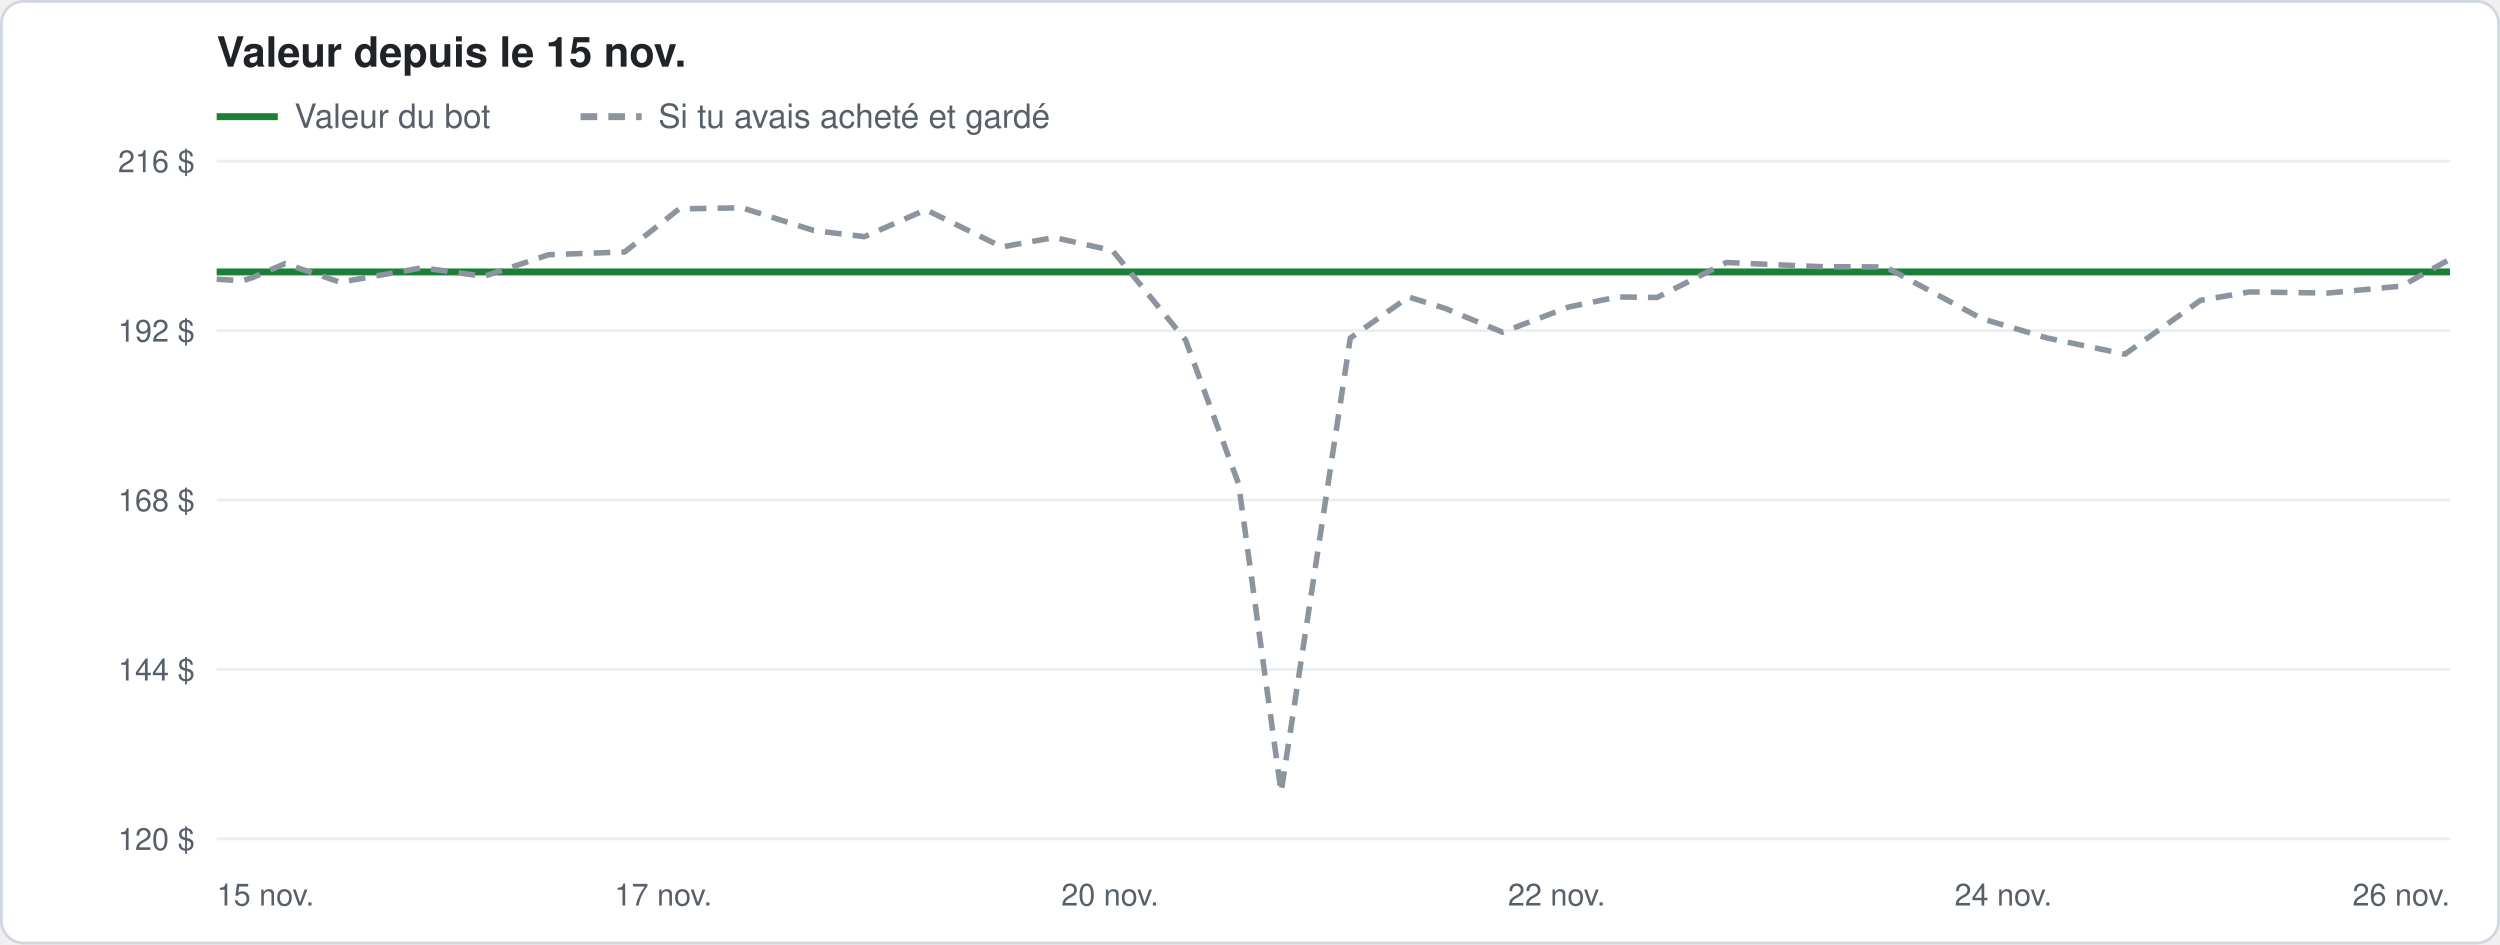
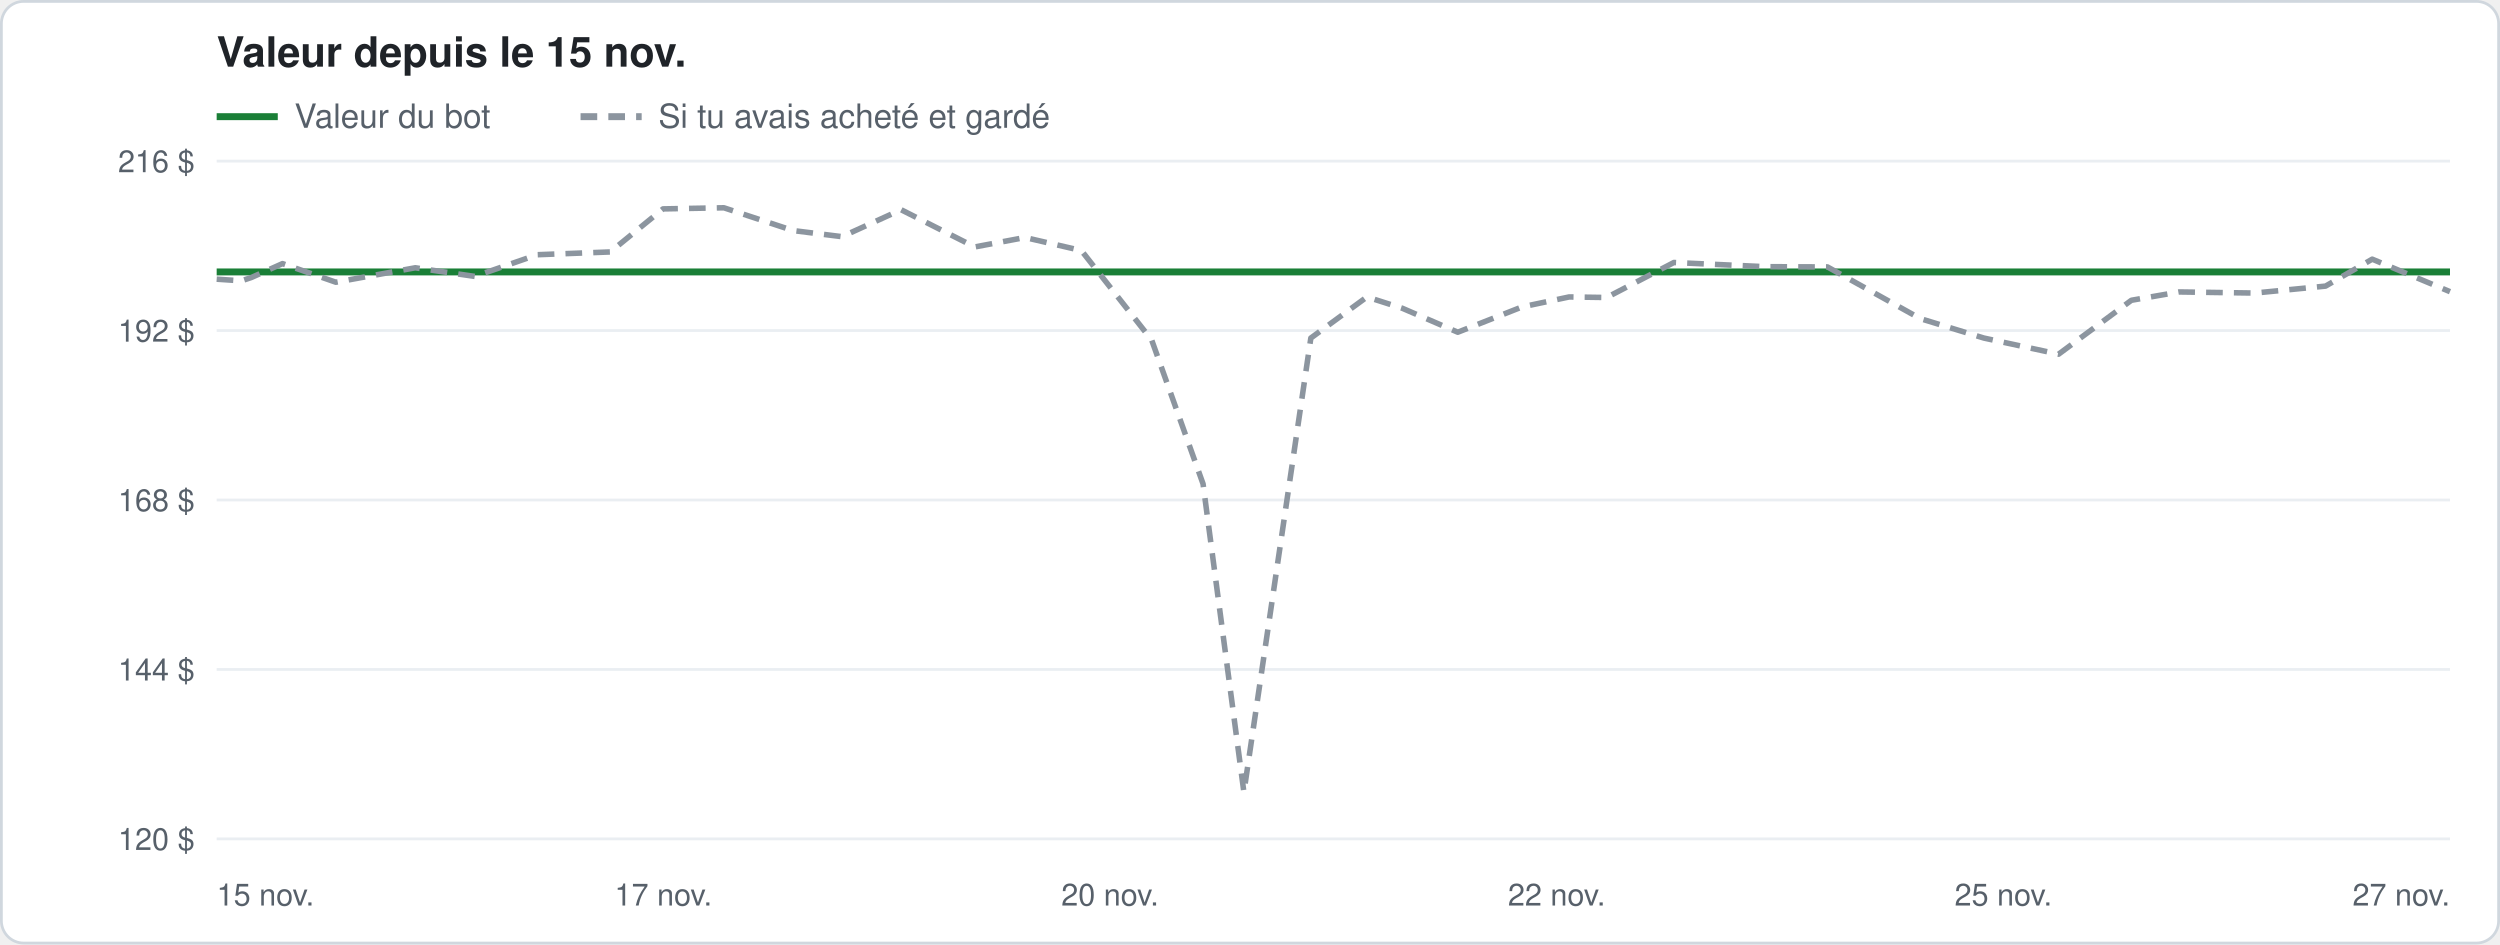
<svg xmlns="http://www.w3.org/2000/svg" width="900" height="340" viewBox="0 0 900 340" font-family="-apple-system, Segoe UI, Helvetica, Arial, sans-serif">
  <rect x="0.5" y="0.5" width="899" height="339" rx="8" fill="#ffffff" stroke="#d0d7de" />
  <text x="78" y="24" font-size="15" font-weight="600" fill="#1f2328">Valeur depuis le 15 nov.</text>
  <line x1="78" y1="42" x2="100" y2="42" stroke="#1a7f37" stroke-width="2.5" />
  <text x="106" y="46" font-size="12" fill="#57606a">Valeur du bot</text>
  <line x1="209" y1="42" x2="231" y2="42" stroke="#8c959f" stroke-width="2.5" stroke-dasharray="6 4" />
  <text x="237" y="46" font-size="12" fill="#57606a">Si tu avais acheté et gardé</text>
  <line x1="78" y1="302.0" x2="882" y2="302.0" stroke="#eaeef2" />
  <text x="70" y="306.0" font-size="11" fill="#57606a" text-anchor="end">120 $</text>
  <line x1="78" y1="241.0" x2="882" y2="241.0" stroke="#eaeef2" />
  <text x="70" y="245.0" font-size="11" fill="#57606a" text-anchor="end">144 $</text>
  <line x1="78" y1="180.0" x2="882" y2="180.0" stroke="#eaeef2" />
  <text x="70" y="184.0" font-size="11" fill="#57606a" text-anchor="end">168 $</text>
  <line x1="78" y1="119.0" x2="882" y2="119.0" stroke="#eaeef2" />
  <text x="70" y="123.0" font-size="11" fill="#57606a" text-anchor="end">192 $</text>
  <line x1="78" y1="58.0" x2="882" y2="58.0" stroke="#eaeef2" />
  <text x="70" y="62.0" font-size="11" fill="#57606a" text-anchor="end">216 $</text>
  <text x="78.0" y="326" font-size="11" fill="#57606a" text-anchor="start">15 nov.</text>
  <text x="238.8" y="326" font-size="11" fill="#57606a" text-anchor="middle">17 nov.</text>
  <text x="399.6" y="326" font-size="11" fill="#57606a" text-anchor="middle">20 nov.</text>
  <text x="560.4" y="326" font-size="11" fill="#57606a" text-anchor="middle">22 nov.</text>
-   <text x="721.2" y="326" font-size="11" fill="#57606a" text-anchor="middle">24 nov.</text>
-   <text x="882.0" y="326" font-size="11" fill="#57606a" text-anchor="end">26 nov.</text>
-   <polyline points="78.0,97.9 87.2,97.9 91.0,97.9 102.6,97.9 122.5,97.9 152.0,97.9 174.2,97.9 197.5,97.9 224.9,97.9 244.5,97.9 267.1,97.9 293.0,97.9 311.2,97.9 333.3,97.9 360.7,97.9 379.5,97.9 400.5,97.9 426.8,97.9 445.9,97.9 461.2,97.9 486.1,97.9 507.1,97.9 520.2,97.9 540.9,97.9 564.8,97.9 582.4,97.9 596.5,97.9 621.5,97.9 655.5,97.9 678.8,97.9 713.4,97.9 737.1,97.9 765.0,97.9 792.2,97.9 809.9,97.9 838.1,97.9 864.6,97.9 882.0,97.9" fill="none" stroke="#1a7f37" stroke-width="2.5" stroke-linejoin="round" />
-   <polyline points="78.0,100.5 87.2,101.1 91.0,99.9 102.6,94.9 122.5,101.6 152.0,96.4 174.2,99.5 197.5,91.7 224.9,90.7 244.5,75.2 267.1,74.8 293.0,83.0 311.2,85.2 333.3,75.5 360.7,88.9 379.5,85.5 400.5,90.2 426.8,122.4 445.9,174.2 461.2,285.2 486.1,121.7 507.1,106.9 520.2,111.0 540.9,119.6 564.8,110.5 582.4,106.9 596.5,107.1 621.5,94.5 655.5,96.0 678.8,96.1 713.4,114.7 737.1,121.7 765.0,127.5 792.2,108.1 809.9,105.1 838.1,105.5 864.6,103.0 882.0,93.3" fill="none" stroke="#8c959f" stroke-width="2" stroke-linejoin="round" stroke-dasharray="6 4" />
+   <text x="721.2" y="326" font-size="11" fill="#57606a" text-anchor="middle">25 nov.</text>
+   <text x="882.0" y="326" font-size="11" fill="#57606a" text-anchor="end">27 nov.</text>
+   <polyline points="78.0,97.9 86.9,97.9 90.5,97.9 101.7,97.9 120.9,97.9 149.5,97.9 170.9,97.9 193.4,97.9 219.7,97.9 238.7,97.9 260.6,97.9 285.5,97.9 303.1,97.9 324.4,97.9 350.9,97.9 369.0,97.9 389.3,97.9 414.6,97.9 433.1,97.9 447.8,97.9 471.9,97.9 492.1,97.9 504.9,97.9 524.8,97.9 547.9,97.9 564.9,97.9 578.4,97.9 602.6,97.9 635.4,97.9 657.9,97.9 691.3,97.9 714.2,97.9 741.1,97.9 767.3,97.9 784.5,97.9 811.7,97.9 837.2,97.9 854.0,97.9 882.0,97.9" fill="none" stroke="#1a7f37" stroke-width="2.5" stroke-linejoin="round" />
+   <polyline points="78.0,100.5 86.9,101.1 90.5,99.9 101.7,94.9 120.9,101.6 149.5,96.4 170.9,99.5 193.4,91.7 219.7,90.7 238.7,75.2 260.6,74.8 285.5,83.0 303.1,85.2 324.4,75.5 350.9,88.9 369.0,85.5 389.3,90.2 414.6,122.4 433.1,174.2 447.8,285.2 471.9,121.7 492.1,106.9 504.9,111.0 524.8,119.6 547.9,110.5 564.9,106.9 578.4,107.1 602.6,94.5 635.4,96.0 657.9,96.1 691.3,114.7 714.2,121.7 741.1,127.5 767.3,108.1 784.5,105.1 811.7,105.5 837.2,103.0 854.0,93.3 882.0,105.0" fill="none" stroke="#8c959f" stroke-width="2" stroke-linejoin="round" stroke-dasharray="6 4" />
</svg>
